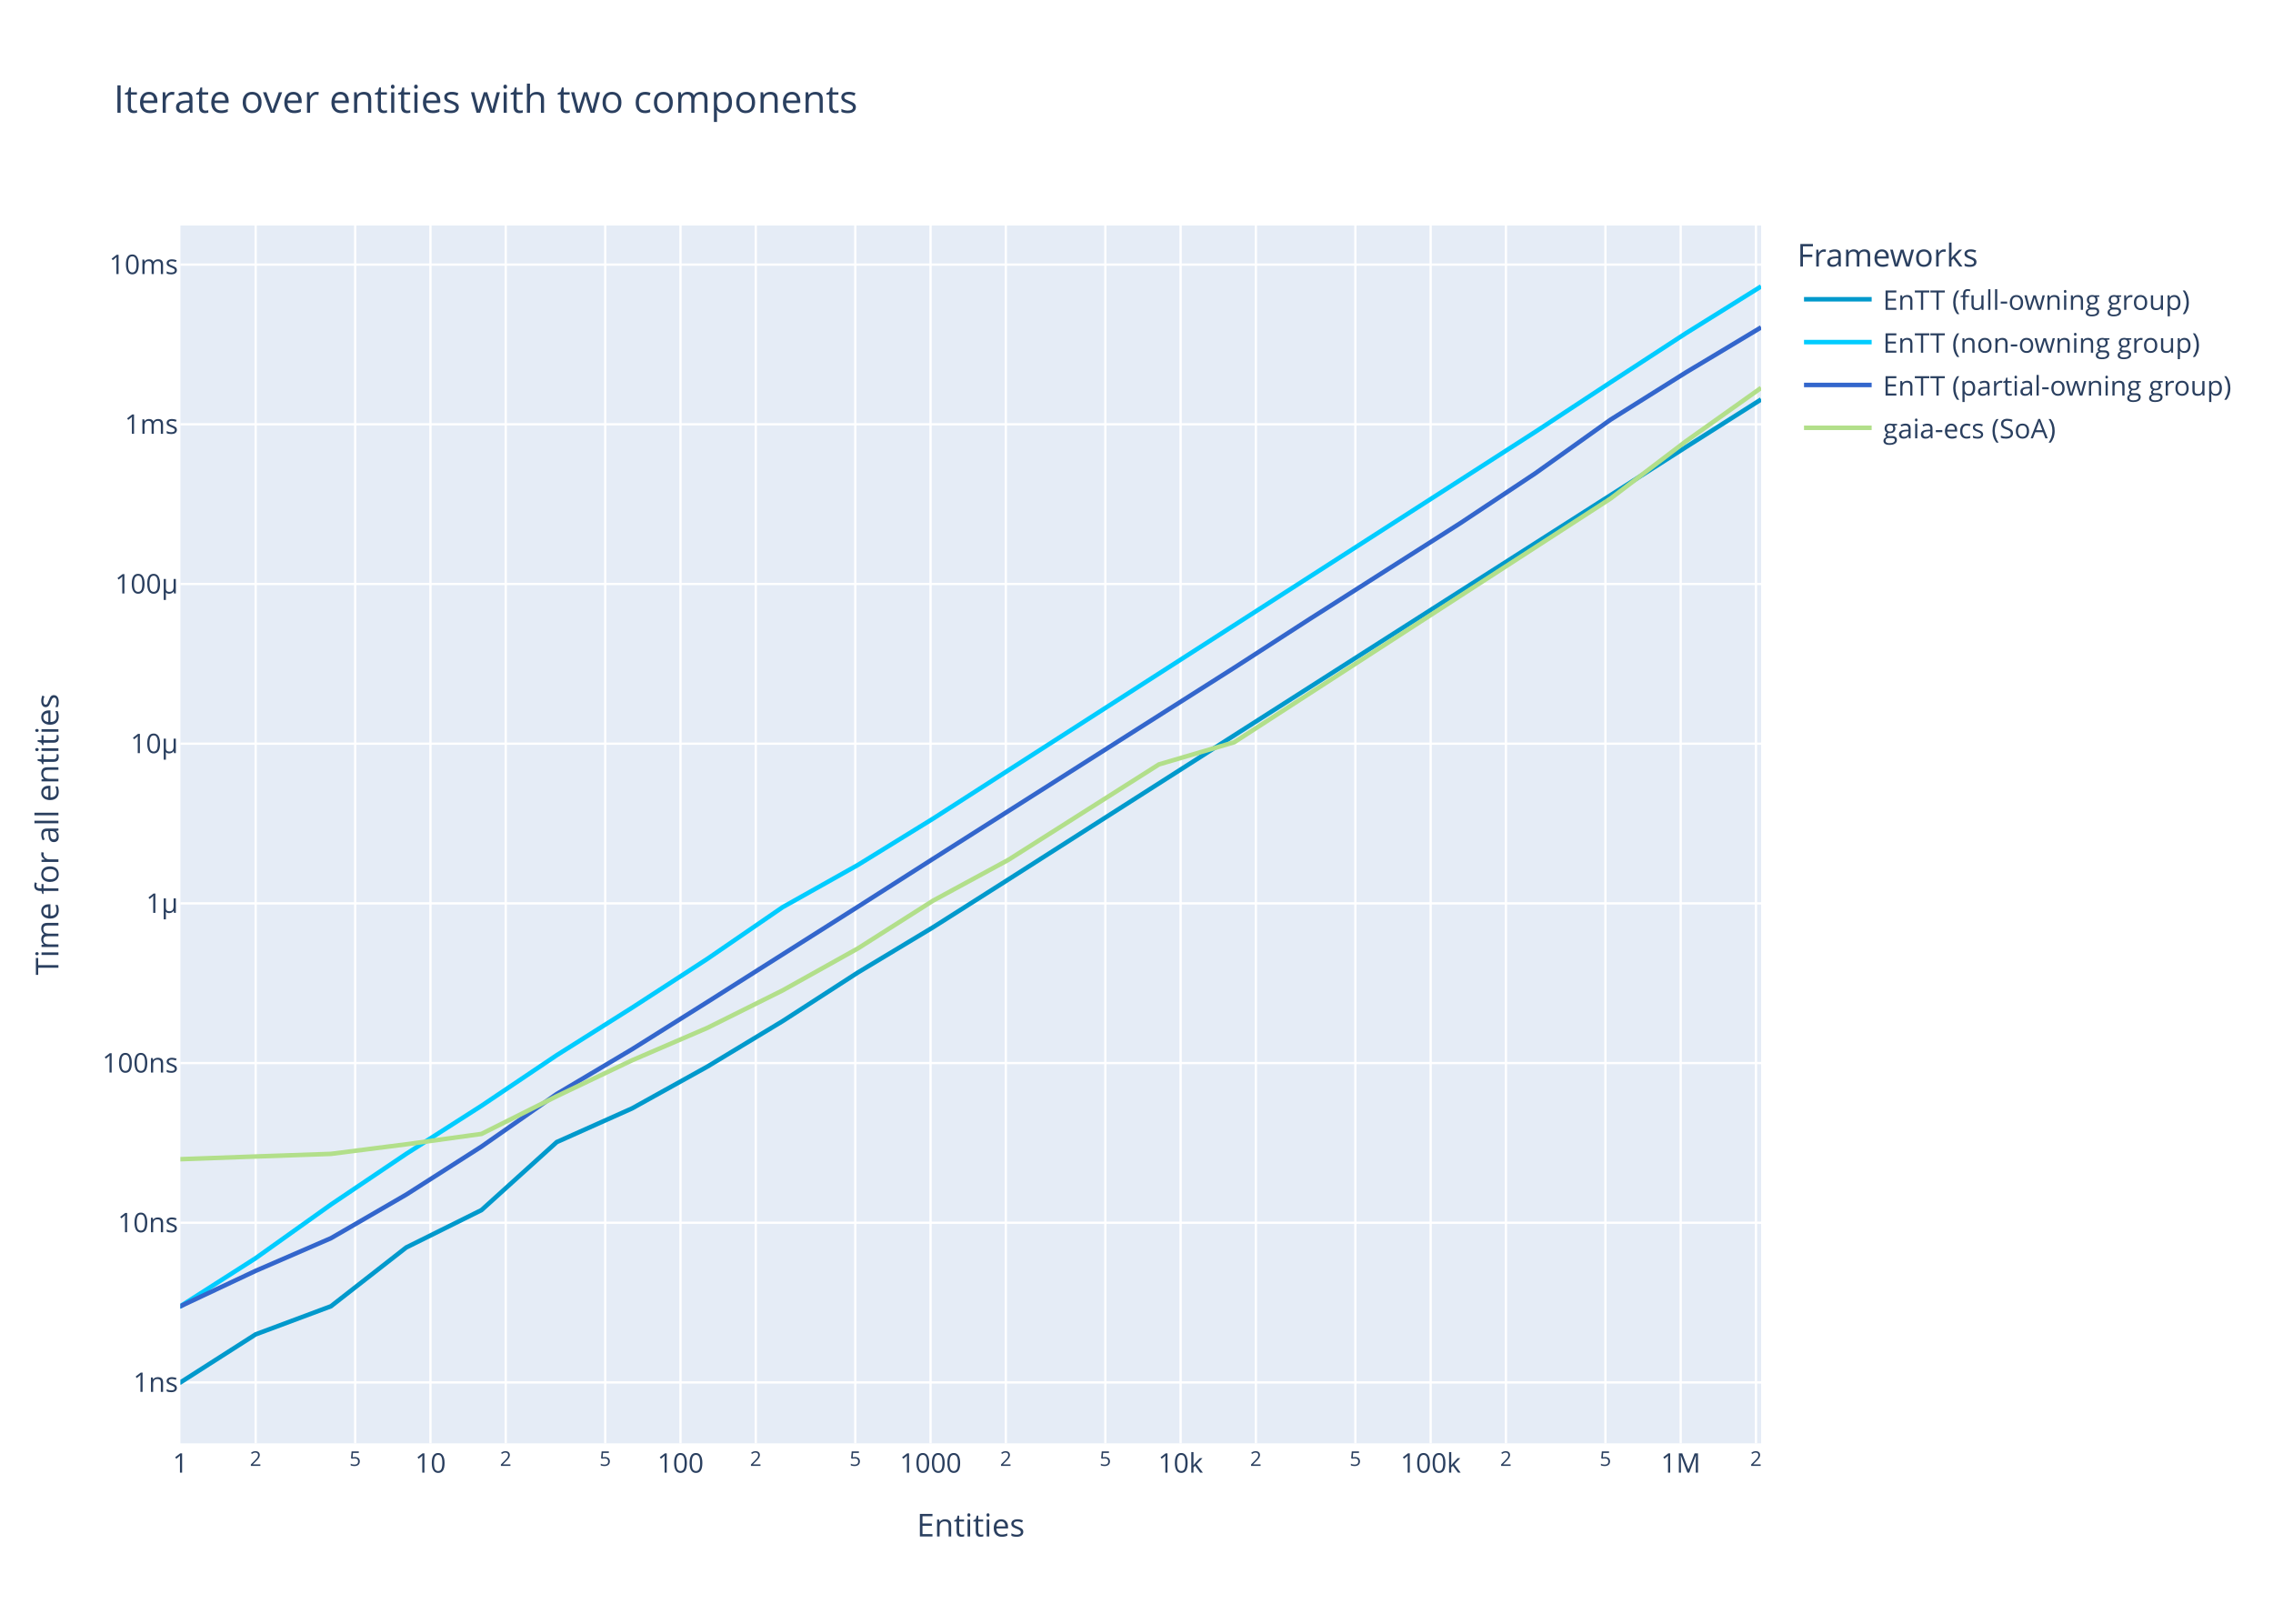
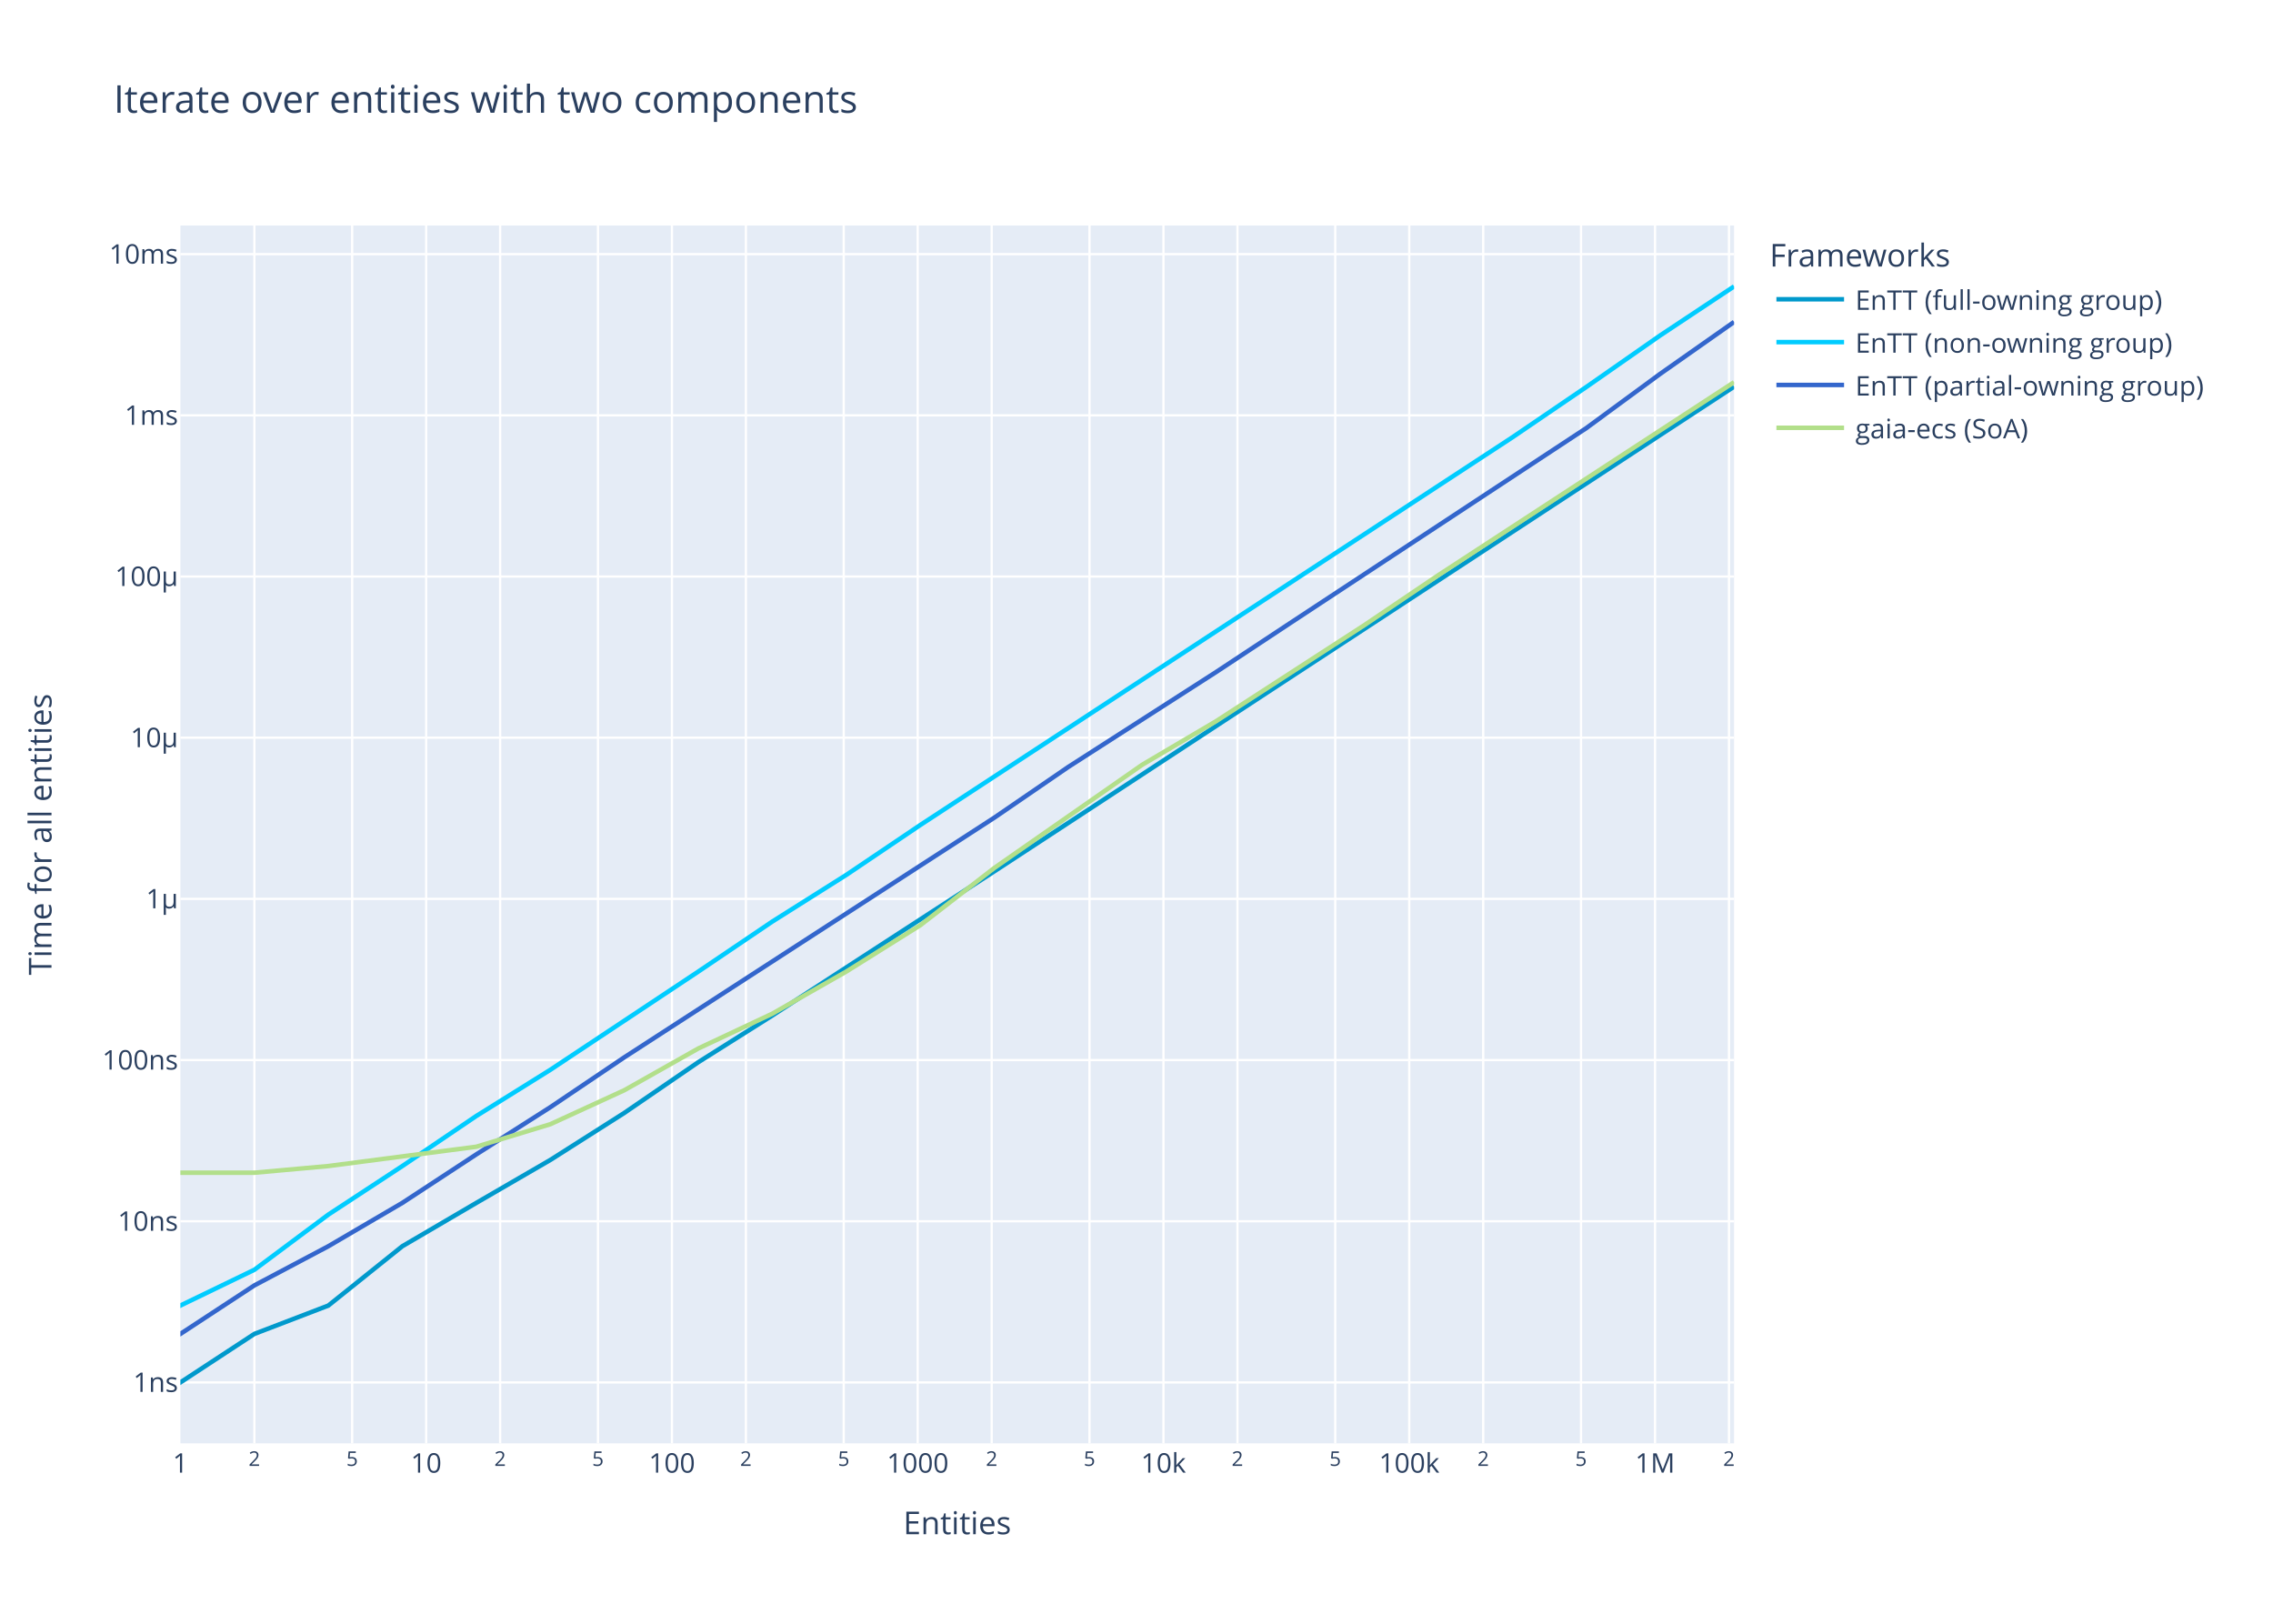
<svg xmlns="http://www.w3.org/2000/svg" class="main-svg" width="1008" height="720" style="" viewBox="0 0 1008 720">
  <rect x="0" y="0" width="1008" height="720" style="fill: rgb(255, 255, 255); fill-opacity: 1;" />
-   <defs id="defs-a7e7a2">
+   <defs id="defs-b5f371">
    <g class="clips">
-       <clipPath id="clipa7e7a2xyplot" class="plotclip">
-         <rect width="701" height="540" />
+       <clipPath id="clipb5f371xyplot" class="plotclip">
+         <rect width="689" height="540" />
      </clipPath>
-       <clipPath class="axesclip" id="clipa7e7a2x">
-         <rect x="80" y="0" width="701" height="720" />
+       <clipPath class="axesclip" id="clipb5f371x">
+         <rect x="80" y="0" width="689" height="720" />
      </clipPath>
-       <clipPath class="axesclip" id="clipa7e7a2y">
+       <clipPath class="axesclip" id="clipb5f371y">
        <rect x="0" y="100" width="1008" height="540" />
      </clipPath>
-       <clipPath class="axesclip" id="clipa7e7a2xy">
-         <rect x="80" y="100" width="701" height="540" />
+       <clipPath class="axesclip" id="clipb5f371xy">
+         <rect x="80" y="100" width="689" height="540" />
      </clipPath>
    </g>
    <g class="gradients" />
    <g class="patterns" />
  </defs>
  <g class="bglayer">
-     <rect class="bg" x="80" y="100" width="701" height="540" style="fill: rgb(229, 236, 246); fill-opacity: 1; stroke-width: 0;" />
+     <rect class="bg" x="80" y="100" width="689" height="540" style="fill: rgb(229, 236, 246); fill-opacity: 1; stroke-width: 0;" />
  </g>
  <g class="layer-below">
    <g class="imagelayer" />
    <g class="shapelayer" />
  </g>
  <g class="cartesianlayer">
    <g class="subplot xy">
      <g class="layer-subplot">
        <g class="shapelayer" />
        <g class="imagelayer" />
      </g>
      <g class="minor-gridlayer">
        <g class="x" />
        <g class="y" />
      </g>
      <g class="gridlayer">
        <g class="x">
-           <path class="xgrid crisp" transform="translate(113.38,0)" d="M0,100v540" style="stroke: rgb(255, 255, 255); stroke-opacity: 1; stroke-width: 1px;" />
-           <path class="xgrid crisp" transform="translate(157.51,0)" d="M0,100v540" style="stroke: rgb(255, 255, 255); stroke-opacity: 1; stroke-width: 1px;" />
-           <path class="xgrid crisp" transform="translate(190.89,0)" d="M0,100v540" style="stroke: rgb(255, 255, 255); stroke-opacity: 1; stroke-width: 1px;" />
-           <path class="xgrid crisp" transform="translate(224.27,0)" d="M0,100v540" style="stroke: rgb(255, 255, 255); stroke-opacity: 1; stroke-width: 1px;" />
-           <path class="xgrid crisp" transform="translate(268.4,0)" d="M0,100v540" style="stroke: rgb(255, 255, 255); stroke-opacity: 1; stroke-width: 1px;" />
-           <path class="xgrid crisp" transform="translate(301.78,0)" d="M0,100v540" style="stroke: rgb(255, 255, 255); stroke-opacity: 1; stroke-width: 1px;" />
-           <path class="xgrid crisp" transform="translate(335.16,0)" d="M0,100v540" style="stroke: rgb(255, 255, 255); stroke-opacity: 1; stroke-width: 1px;" />
-           <path class="xgrid crisp" transform="translate(379.29,0)" d="M0,100v540" style="stroke: rgb(255, 255, 255); stroke-opacity: 1; stroke-width: 1px;" />
-           <path class="xgrid crisp" transform="translate(412.67,0)" d="M0,100v540" style="stroke: rgb(255, 255, 255); stroke-opacity: 1; stroke-width: 1px;" />
-           <path class="xgrid crisp" transform="translate(446.05,0)" d="M0,100v540" style="stroke: rgb(255, 255, 255); stroke-opacity: 1; stroke-width: 1px;" />
-           <path class="xgrid crisp" transform="translate(490.18,0)" d="M0,100v540" style="stroke: rgb(255, 255, 255); stroke-opacity: 1; stroke-width: 1px;" />
-           <path class="xgrid crisp" transform="translate(523.56,0)" d="M0,100v540" style="stroke: rgb(255, 255, 255); stroke-opacity: 1; stroke-width: 1px;" />
-           <path class="xgrid crisp" transform="translate(556.94,0)" d="M0,100v540" style="stroke: rgb(255, 255, 255); stroke-opacity: 1; stroke-width: 1px;" />
-           <path class="xgrid crisp" transform="translate(601.06,0)" d="M0,100v540" style="stroke: rgb(255, 255, 255); stroke-opacity: 1; stroke-width: 1px;" />
-           <path class="xgrid crisp" transform="translate(634.45,0)" d="M0,100v540" style="stroke: rgb(255, 255, 255); stroke-opacity: 1; stroke-width: 1px;" />
-           <path class="xgrid crisp" transform="translate(667.83,0)" d="M0,100v540" style="stroke: rgb(255, 255, 255); stroke-opacity: 1; stroke-width: 1px;" />
-           <path class="xgrid crisp" transform="translate(711.95,0)" d="M0,100v540" style="stroke: rgb(255, 255, 255); stroke-opacity: 1; stroke-width: 1px;" />
-           <path class="xgrid crisp" transform="translate(745.33,0)" d="M0,100v540" style="stroke: rgb(255, 255, 255); stroke-opacity: 1; stroke-width: 1px;" />
-           <path class="xgrid crisp" transform="translate(778.72,0)" d="M0,100v540" style="stroke: rgb(255, 255, 255); stroke-opacity: 1; stroke-width: 1px;" />
+           <path class="xgrid crisp" transform="translate(112.81,0)" d="M0,100v540" style="stroke: rgb(255, 255, 255); stroke-opacity: 1; stroke-width: 1px;" />
+           <path class="xgrid crisp" transform="translate(156.18,0)" d="M0,100v540" style="stroke: rgb(255, 255, 255); stroke-opacity: 1; stroke-width: 1px;" />
+           <path class="xgrid crisp" transform="translate(188.99,0)" d="M0,100v540" style="stroke: rgb(255, 255, 255); stroke-opacity: 1; stroke-width: 1px;" />
+           <path class="xgrid crisp" transform="translate(221.8,0)" d="M0,100v540" style="stroke: rgb(255, 255, 255); stroke-opacity: 1; stroke-width: 1px;" />
+           <path class="xgrid crisp" transform="translate(265.17,0)" d="M0,100v540" style="stroke: rgb(255, 255, 255); stroke-opacity: 1; stroke-width: 1px;" />
+           <path class="xgrid crisp" transform="translate(297.98,0)" d="M0,100v540" style="stroke: rgb(255, 255, 255); stroke-opacity: 1; stroke-width: 1px;" />
+           <path class="xgrid crisp" transform="translate(330.79,0)" d="M0,100v540" style="stroke: rgb(255, 255, 255); stroke-opacity: 1; stroke-width: 1px;" />
+           <path class="xgrid crisp" transform="translate(374.16,0)" d="M0,100v540" style="stroke: rgb(255, 255, 255); stroke-opacity: 1; stroke-width: 1px;" />
+           <path class="xgrid crisp" transform="translate(406.97,0)" d="M0,100v540" style="stroke: rgb(255, 255, 255); stroke-opacity: 1; stroke-width: 1px;" />
+           <path class="xgrid crisp" transform="translate(439.78,0)" d="M0,100v540" style="stroke: rgb(255, 255, 255); stroke-opacity: 1; stroke-width: 1px;" />
+           <path class="xgrid crisp" transform="translate(483.15,0)" d="M0,100v540" style="stroke: rgb(255, 255, 255); stroke-opacity: 1; stroke-width: 1px;" />
+           <path class="xgrid crisp" transform="translate(515.96,0)" d="M0,100v540" style="stroke: rgb(255, 255, 255); stroke-opacity: 1; stroke-width: 1px;" />
+           <path class="xgrid crisp" transform="translate(548.77,0)" d="M0,100v540" style="stroke: rgb(255, 255, 255); stroke-opacity: 1; stroke-width: 1px;" />
+           <path class="xgrid crisp" transform="translate(592.14,0)" d="M0,100v540" style="stroke: rgb(255, 255, 255); stroke-opacity: 1; stroke-width: 1px;" />
+           <path class="xgrid crisp" transform="translate(624.95,0)" d="M0,100v540" style="stroke: rgb(255, 255, 255); stroke-opacity: 1; stroke-width: 1px;" />
+           <path class="xgrid crisp" transform="translate(657.76,0)" d="M0,100v540" style="stroke: rgb(255, 255, 255); stroke-opacity: 1; stroke-width: 1px;" />
+           <path class="xgrid crisp" transform="translate(701.14,0)" d="M0,100v540" style="stroke: rgb(255, 255, 255); stroke-opacity: 1; stroke-width: 1px;" />
+           <path class="xgrid crisp" transform="translate(733.95,0)" d="M0,100v540" style="stroke: rgb(255, 255, 255); stroke-opacity: 1; stroke-width: 1px;" />
+           <path class="xgrid crisp" transform="translate(766.75,0)" d="M0,100v540" style="stroke: rgb(255, 255, 255); stroke-opacity: 1; stroke-width: 1px;" />
        </g>
        <g class="y">
-           <path class="ygrid crisp" transform="translate(0,613)" d="M80,0h701" style="stroke: rgb(255, 255, 255); stroke-opacity: 1; stroke-width: 1px;" />
-           <path class="ygrid crisp" transform="translate(0,542.19)" d="M80,0h701" style="stroke: rgb(255, 255, 255); stroke-opacity: 1; stroke-width: 1px;" />
-           <path class="ygrid crisp" transform="translate(0,471.38)" d="M80,0h701" style="stroke: rgb(255, 255, 255); stroke-opacity: 1; stroke-width: 1px;" />
-           <path class="ygrid crisp" transform="translate(0,400.57)" d="M80,0h701" style="stroke: rgb(255, 255, 255); stroke-opacity: 1; stroke-width: 1px;" />
-           <path class="ygrid crisp" transform="translate(0,329.76)" d="M80,0h701" style="stroke: rgb(255, 255, 255); stroke-opacity: 1; stroke-width: 1px;" />
-           <path class="ygrid crisp" transform="translate(0,258.95)" d="M80,0h701" style="stroke: rgb(255, 255, 255); stroke-opacity: 1; stroke-width: 1px;" />
-           <path class="ygrid crisp" transform="translate(0,188.14)" d="M80,0h701" style="stroke: rgb(255, 255, 255); stroke-opacity: 1; stroke-width: 1px;" />
-           <path class="ygrid crisp" transform="translate(0,117.33)" d="M80,0h701" style="stroke: rgb(255, 255, 255); stroke-opacity: 1; stroke-width: 1px;" />
+           <path class="ygrid crisp" transform="translate(0,613)" d="M80,0h689" style="stroke: rgb(255, 255, 255); stroke-opacity: 1; stroke-width: 1px;" />
+           <path class="ygrid crisp" transform="translate(0,541.53)" d="M80,0h689" style="stroke: rgb(255, 255, 255); stroke-opacity: 1; stroke-width: 1px;" />
+           <path class="ygrid crisp" transform="translate(0,470.06)" d="M80,0h689" style="stroke: rgb(255, 255, 255); stroke-opacity: 1; stroke-width: 1px;" />
+           <path class="ygrid crisp" transform="translate(0,398.58)" d="M80,0h689" style="stroke: rgb(255, 255, 255); stroke-opacity: 1; stroke-width: 1px;" />
+           <path class="ygrid crisp" transform="translate(0,327.11)" d="M80,0h689" style="stroke: rgb(255, 255, 255); stroke-opacity: 1; stroke-width: 1px;" />
+           <path class="ygrid crisp" transform="translate(0,255.64)" d="M80,0h689" style="stroke: rgb(255, 255, 255); stroke-opacity: 1; stroke-width: 1px;" />
+           <path class="ygrid crisp" transform="translate(0,184.17)" d="M80,0h689" style="stroke: rgb(255, 255, 255); stroke-opacity: 1; stroke-width: 1px;" />
+           <path class="ygrid crisp" transform="translate(0,112.7)" d="M80,0h689" style="stroke: rgb(255, 255, 255); stroke-opacity: 1; stroke-width: 1px;" />
        </g>
      </g>
      <g class="zerolinelayer" />
      <g class="layer-between">
        <g class="shapelayer" />
        <g class="imagelayer" />
      </g>
      <path class="xlines-below" />
      <path class="ylines-below" />
      <g class="overlines-below" />
      <g class="xaxislayer-below" />
      <g class="yaxislayer-below" />
      <g class="overaxes-below" />
      <g class="overplot">
-         <g class="xy" transform="translate(80,100)" clip-path="url(#clipa7e7a2xyplot)">
+         <g class="xy" transform="translate(80,100)" clip-path="url(#clipb5f371xyplot)">
          <g class="scatterlayer mlayer">
-             <g class="trace scatter trace1ccefc" style="stroke-miterlimit: 2; opacity: 1;">
+             <g class="trace scatter trace233900" style="stroke-miterlimit: 2; opacity: 1;">
              <g class="fills" />
              <g class="errorbars" />
              <g class="lines">
-                 <path class="js-line" d="M-14020,513L0,513L33.38,491.68L66.76,479.22L100.14,453.16L133.52,436.58L166.9,406.42L200.29,391.49L233.67,372.96L267.05,352.8L300.43,331.23L333.81,311.15L367.19,289.96L667.62,98.27L701,77.12" style="vector-effect: none; fill: none; stroke: rgb(0, 153, 204); stroke-opacity: 1; stroke-width: 2px; opacity: 1;" />
+                 <path class="js-line" d="M-13780,11340L-13780,9548.545L32.81,491.48L65.62,478.9L98.43,452.6L131.24,433.38L164.05,414.35L196.86,393.49L229.67,371L262.48,350.3L360.9,286.39L393.71,264.92L492.14,200.39L524.95,178.92L656.19,92.93L689,71.45" style="vector-effect: none; fill: none; stroke: rgb(0, 153, 204); stroke-opacity: 1; stroke-width: 2px; opacity: 1;" />
              </g>
              <g class="points" />
              <g class="text" />
            </g>
-             <g class="trace scatter trace5bc327" style="stroke-miterlimit: 2; opacity: 1;">
+             <g class="trace scatter trace708aa8" style="stroke-miterlimit: 2; opacity: 1;">
              <g class="fills" />
              <g class="errorbars" />
              <g class="lines">
-                 <path class="js-line" d="M-14020,11340L-14020,9431.146L33.38,457.9L66.76,434.12L100.14,411.65L133.52,390.33L166.9,367.89L200.29,346.85L233.67,325.19L267.05,302.28L300.43,283.55L333.81,262.98L600.86,91.48L634.24,69.53L667.62,47.78L701,27" style="vector-effect: none; fill: none; stroke: rgb(0, 204, 255); stroke-opacity: 1; stroke-width: 2px; opacity: 1;" />
+                 <path class="js-line" d="M-13780,11340L-13780,9514.506L0,478.9L32.81,463.04L65.62,438.57L98.43,417.05L131.24,394.84L164.05,374.38L229.67,330.82L262.48,308.65L295.29,287.96L328.1,265.84L590.57,94L623.38,71.67L656.19,48.77L689,27" style="vector-effect: none; fill: none; stroke: rgb(0, 204, 255); stroke-opacity: 1; stroke-width: 2px; opacity: 1;" />
              </g>
              <g class="points" />
              <g class="text" />
            </g>
-             <g class="trace scatter trace7e52b7" style="stroke-miterlimit: 2; opacity: 1;">
+             <g class="trace scatter traceceb665" style="stroke-miterlimit: 2; opacity: 1;">
              <g class="fills" />
              <g class="errorbars" />
              <g class="lines">
-                 <path class="js-line" d="M-14020,513L-14020,479.291L0,479.22L33.38,463.51L66.76,449.05L100.14,429.72L133.52,408.41L166.9,385.1L200.29,365.26L233.67,344.33L300.43,302.08L333.81,280.8L467.33,196.09L500.71,174.55L567.48,132.06L600.86,109.88L634.24,86.08L667.62,65.16L701,45.16" style="vector-effect: none; fill: none; stroke: rgb(51, 102, 204); stroke-opacity: 1; stroke-width: 2px; opacity: 1;" />
+                 <path class="js-line" d="M-13780,11340L-13780,9527.069L32.81,469.97L65.62,452.6L98.43,433.38L131.24,411.87L164.05,390.96L196.86,368.84L360.9,262.6L393.71,240.11L459.33,197.98L492.14,176.3L623.38,89.9L656.19,65.81L689,42.76" style="vector-effect: none; fill: none; stroke: rgb(51, 102, 204); stroke-opacity: 1; stroke-width: 2px; opacity: 1;" />
              </g>
              <g class="points" />
              <g class="text" />
            </g>
-             <g class="trace scatter trace9a7e05" style="stroke-miterlimit: 2; opacity: 1;">
+             <g class="trace scatter trace8d1e1a" style="stroke-miterlimit: 2; opacity: 1;">
              <g class="fills" />
              <g class="errorbars" />
              <g class="lines">
-                 <path class="js-line" d="M-14020,449.05L-14020,414.084L0,414.01L33.38,412.81L66.76,411.65L100.14,407.4L133.52,402.8L166.9,386.08L200.29,370.17L233.67,355.79L267.05,339.17L300.43,320.56L333.81,299.36L367.19,281.27L433.95,238.95L467.33,229.13L634.24,121.06L667.62,95.69L701,71.99" style="vector-effect: none; fill: none; stroke: rgb(178, 223, 138); stroke-opacity: 1; stroke-width: 2px; opacity: 1;" />
+                 <path class="js-line" d="M-13780,457.38L-13780,420.089L32.81,420.01L65.62,417.05L131.24,408.48L164.05,398.5L196.86,383.43L229.67,364.92L262.48,349.49L295.29,330.82L328.1,310.28L360.9,284.9L426.52,239.12L459.33,219.77L524.95,177.27L557.76,155.11L689,69.47" style="vector-effect: none; fill: none; stroke: rgb(178, 223, 138); stroke-opacity: 1; stroke-width: 2px; opacity: 1;" />
              </g>
              <g class="points" />
              <g class="text" />
            </g>
          </g>
        </g>
      </g>
      <path class="xlines-above crisp" d="M0,0" style="fill: none;" />
      <path class="ylines-above crisp" d="M0,0" style="fill: none;" />
      <g class="overlines-above" />
      <g class="xaxislayer-above">
        <g class="xtick">
          <text text-anchor="middle" x="0" y="653" transform="translate(80,0)" style="font-family: 'Open Sans', verdana, arial, sans-serif; font-size: 12px; fill: rgb(42, 63, 95); fill-opacity: 1; white-space: pre; opacity: 1;">1</text>
        </g>
        <g class="xtick">
-           <text text-anchor="middle" x="0" y="650" style="font-family: 'Open Sans', verdana, arial, sans-serif; font-size: 9px; fill: rgb(42, 63, 95); fill-opacity: 1; white-space: pre; opacity: 1;" transform="translate(113.38,0)">2</text>
-         </g>
-         <g class="xtick">
-           <text text-anchor="middle" x="0" y="650" style="font-family: 'Open Sans', verdana, arial, sans-serif; font-size: 9px; fill: rgb(42, 63, 95); fill-opacity: 1; white-space: pre; opacity: 1;" transform="translate(157.51,0)">5</text>
-         </g>
-         <g class="xtick">
-           <text text-anchor="middle" x="0" y="653" style="font-family: 'Open Sans', verdana, arial, sans-serif; font-size: 12px; fill: rgb(42, 63, 95); fill-opacity: 1; white-space: pre; opacity: 1;" transform="translate(190.89,0)">10</text>
-         </g>
-         <g class="xtick">
-           <text text-anchor="middle" x="0" y="650" style="font-family: 'Open Sans', verdana, arial, sans-serif; font-size: 9px; fill: rgb(42, 63, 95); fill-opacity: 1; white-space: pre; opacity: 1;" transform="translate(224.27,0)">2</text>
-         </g>
-         <g class="xtick">
-           <text text-anchor="middle" x="0" y="650" style="font-family: 'Open Sans', verdana, arial, sans-serif; font-size: 9px; fill: rgb(42, 63, 95); fill-opacity: 1; white-space: pre; opacity: 1;" transform="translate(268.4,0)">5</text>
-         </g>
-         <g class="xtick">
-           <text text-anchor="middle" x="0" y="653" style="font-family: 'Open Sans', verdana, arial, sans-serif; font-size: 12px; fill: rgb(42, 63, 95); fill-opacity: 1; white-space: pre; opacity: 1;" transform="translate(301.78,0)">100</text>
-         </g>
-         <g class="xtick">
-           <text text-anchor="middle" x="0" y="650" style="font-family: 'Open Sans', verdana, arial, sans-serif; font-size: 9px; fill: rgb(42, 63, 95); fill-opacity: 1; white-space: pre; opacity: 1;" transform="translate(335.16,0)">2</text>
-         </g>
-         <g class="xtick">
-           <text text-anchor="middle" x="0" y="650" style="font-family: 'Open Sans', verdana, arial, sans-serif; font-size: 9px; fill: rgb(42, 63, 95); fill-opacity: 1; white-space: pre; opacity: 1;" transform="translate(379.29,0)">5</text>
-         </g>
-         <g class="xtick">
-           <text text-anchor="middle" x="0" y="653" style="font-family: 'Open Sans', verdana, arial, sans-serif; font-size: 12px; fill: rgb(42, 63, 95); fill-opacity: 1; white-space: pre; opacity: 1;" transform="translate(412.67,0)">1000</text>
-         </g>
-         <g class="xtick">
-           <text text-anchor="middle" x="0" y="650" style="font-family: 'Open Sans', verdana, arial, sans-serif; font-size: 9px; fill: rgb(42, 63, 95); fill-opacity: 1; white-space: pre; opacity: 1;" transform="translate(446.05,0)">2</text>
-         </g>
-         <g class="xtick">
-           <text text-anchor="middle" x="0" y="650" style="font-family: 'Open Sans', verdana, arial, sans-serif; font-size: 9px; fill: rgb(42, 63, 95); fill-opacity: 1; white-space: pre; opacity: 1;" transform="translate(490.18,0)">5</text>
-         </g>
-         <g class="xtick">
-           <text text-anchor="middle" x="0" y="653" style="font-family: 'Open Sans', verdana, arial, sans-serif; font-size: 12px; fill: rgb(42, 63, 95); fill-opacity: 1; white-space: pre; opacity: 1;" transform="translate(523.56,0)">10k</text>
-         </g>
-         <g class="xtick">
-           <text text-anchor="middle" x="0" y="650" style="font-family: 'Open Sans', verdana, arial, sans-serif; font-size: 9px; fill: rgb(42, 63, 95); fill-opacity: 1; white-space: pre; opacity: 1;" transform="translate(556.94,0)">2</text>
-         </g>
-         <g class="xtick">
-           <text text-anchor="middle" x="0" y="650" style="font-family: 'Open Sans', verdana, arial, sans-serif; font-size: 9px; fill: rgb(42, 63, 95); fill-opacity: 1; white-space: pre; opacity: 1;" transform="translate(601.06,0)">5</text>
-         </g>
-         <g class="xtick">
-           <text text-anchor="middle" x="0" y="653" style="font-family: 'Open Sans', verdana, arial, sans-serif; font-size: 12px; fill: rgb(42, 63, 95); fill-opacity: 1; white-space: pre; opacity: 1;" transform="translate(634.45,0)">100k</text>
-         </g>
-         <g class="xtick">
-           <text text-anchor="middle" x="0" y="650" style="font-family: 'Open Sans', verdana, arial, sans-serif; font-size: 9px; fill: rgb(42, 63, 95); fill-opacity: 1; white-space: pre; opacity: 1;" transform="translate(667.83,0)">2</text>
-         </g>
-         <g class="xtick">
-           <text text-anchor="middle" x="0" y="650" style="font-family: 'Open Sans', verdana, arial, sans-serif; font-size: 9px; fill: rgb(42, 63, 95); fill-opacity: 1; white-space: pre; opacity: 1;" transform="translate(711.95,0)">5</text>
-         </g>
-         <g class="xtick">
-           <text text-anchor="middle" x="0" y="653" style="font-family: 'Open Sans', verdana, arial, sans-serif; font-size: 12px; fill: rgb(42, 63, 95); fill-opacity: 1; white-space: pre; opacity: 1;" transform="translate(745.33,0)">1M</text>
-         </g>
-         <g class="xtick">
-           <text text-anchor="middle" x="0" y="650" style="font-family: 'Open Sans', verdana, arial, sans-serif; font-size: 9px; fill: rgb(42, 63, 95); fill-opacity: 1; white-space: pre; opacity: 1;" transform="translate(778.72,0)">2</text>
+           <text text-anchor="middle" x="0" y="650" style="font-family: 'Open Sans', verdana, arial, sans-serif; font-size: 9px; fill: rgb(42, 63, 95); fill-opacity: 1; white-space: pre; opacity: 1;" transform="translate(112.81,0)">2</text>
+         </g>
+         <g class="xtick">
+           <text text-anchor="middle" x="0" y="650" style="font-family: 'Open Sans', verdana, arial, sans-serif; font-size: 9px; fill: rgb(42, 63, 95); fill-opacity: 1; white-space: pre; opacity: 1;" transform="translate(156.18,0)">5</text>
+         </g>
+         <g class="xtick">
+           <text text-anchor="middle" x="0" y="653" style="font-family: 'Open Sans', verdana, arial, sans-serif; font-size: 12px; fill: rgb(42, 63, 95); fill-opacity: 1; white-space: pre; opacity: 1;" transform="translate(188.99,0)">10</text>
+         </g>
+         <g class="xtick">
+           <text text-anchor="middle" x="0" y="650" style="font-family: 'Open Sans', verdana, arial, sans-serif; font-size: 9px; fill: rgb(42, 63, 95); fill-opacity: 1; white-space: pre; opacity: 1;" transform="translate(221.8,0)">2</text>
+         </g>
+         <g class="xtick">
+           <text text-anchor="middle" x="0" y="650" style="font-family: 'Open Sans', verdana, arial, sans-serif; font-size: 9px; fill: rgb(42, 63, 95); fill-opacity: 1; white-space: pre; opacity: 1;" transform="translate(265.17,0)">5</text>
+         </g>
+         <g class="xtick">
+           <text text-anchor="middle" x="0" y="653" style="font-family: 'Open Sans', verdana, arial, sans-serif; font-size: 12px; fill: rgb(42, 63, 95); fill-opacity: 1; white-space: pre; opacity: 1;" transform="translate(297.98,0)">100</text>
+         </g>
+         <g class="xtick">
+           <text text-anchor="middle" x="0" y="650" style="font-family: 'Open Sans', verdana, arial, sans-serif; font-size: 9px; fill: rgb(42, 63, 95); fill-opacity: 1; white-space: pre; opacity: 1;" transform="translate(330.79,0)">2</text>
+         </g>
+         <g class="xtick">
+           <text text-anchor="middle" x="0" y="650" style="font-family: 'Open Sans', verdana, arial, sans-serif; font-size: 9px; fill: rgb(42, 63, 95); fill-opacity: 1; white-space: pre; opacity: 1;" transform="translate(374.16,0)">5</text>
+         </g>
+         <g class="xtick">
+           <text text-anchor="middle" x="0" y="653" style="font-family: 'Open Sans', verdana, arial, sans-serif; font-size: 12px; fill: rgb(42, 63, 95); fill-opacity: 1; white-space: pre; opacity: 1;" transform="translate(406.97,0)">1000</text>
+         </g>
+         <g class="xtick">
+           <text text-anchor="middle" x="0" y="650" style="font-family: 'Open Sans', verdana, arial, sans-serif; font-size: 9px; fill: rgb(42, 63, 95); fill-opacity: 1; white-space: pre; opacity: 1;" transform="translate(439.78,0)">2</text>
+         </g>
+         <g class="xtick">
+           <text text-anchor="middle" x="0" y="650" style="font-family: 'Open Sans', verdana, arial, sans-serif; font-size: 9px; fill: rgb(42, 63, 95); fill-opacity: 1; white-space: pre; opacity: 1;" transform="translate(483.15,0)">5</text>
+         </g>
+         <g class="xtick">
+           <text text-anchor="middle" x="0" y="653" style="font-family: 'Open Sans', verdana, arial, sans-serif; font-size: 12px; fill: rgb(42, 63, 95); fill-opacity: 1; white-space: pre; opacity: 1;" transform="translate(515.96,0)">10k</text>
+         </g>
+         <g class="xtick">
+           <text text-anchor="middle" x="0" y="650" style="font-family: 'Open Sans', verdana, arial, sans-serif; font-size: 9px; fill: rgb(42, 63, 95); fill-opacity: 1; white-space: pre; opacity: 1;" transform="translate(548.77,0)">2</text>
+         </g>
+         <g class="xtick">
+           <text text-anchor="middle" x="0" y="650" style="font-family: 'Open Sans', verdana, arial, sans-serif; font-size: 9px; fill: rgb(42, 63, 95); fill-opacity: 1; white-space: pre; opacity: 1;" transform="translate(592.14,0)">5</text>
+         </g>
+         <g class="xtick">
+           <text text-anchor="middle" x="0" y="653" style="font-family: 'Open Sans', verdana, arial, sans-serif; font-size: 12px; fill: rgb(42, 63, 95); fill-opacity: 1; white-space: pre; opacity: 1;" transform="translate(624.95,0)">100k</text>
+         </g>
+         <g class="xtick">
+           <text text-anchor="middle" x="0" y="650" style="font-family: 'Open Sans', verdana, arial, sans-serif; font-size: 9px; fill: rgb(42, 63, 95); fill-opacity: 1; white-space: pre; opacity: 1;" transform="translate(657.76,0)">2</text>
+         </g>
+         <g class="xtick">
+           <text text-anchor="middle" x="0" y="650" style="font-family: 'Open Sans', verdana, arial, sans-serif; font-size: 9px; fill: rgb(42, 63, 95); fill-opacity: 1; white-space: pre; opacity: 1;" transform="translate(701.14,0)">5</text>
+         </g>
+         <g class="xtick">
+           <text text-anchor="middle" x="0" y="653" style="font-family: 'Open Sans', verdana, arial, sans-serif; font-size: 12px; fill: rgb(42, 63, 95); fill-opacity: 1; white-space: pre; opacity: 1;" transform="translate(733.95,0)">1M</text>
+         </g>
+         <g class="xtick">
+           <text text-anchor="middle" x="0" y="650" style="font-family: 'Open Sans', verdana, arial, sans-serif; font-size: 9px; fill: rgb(42, 63, 95); fill-opacity: 1; white-space: pre; opacity: 1;" transform="translate(766.75,0)">2</text>
        </g>
      </g>
      <g class="yaxislayer-above">
        <g class="ytick">
          <text text-anchor="end" x="79" y="4.2" transform="translate(0,613)" style="font-family: 'Open Sans', verdana, arial, sans-serif; font-size: 12px; fill: rgb(42, 63, 95); fill-opacity: 1; white-space: pre; opacity: 1;">1ns</text>
        </g>
        <g class="ytick">
-           <text text-anchor="end" x="79" y="4.2" style="font-family: 'Open Sans', verdana, arial, sans-serif; font-size: 12px; fill: rgb(42, 63, 95); fill-opacity: 1; white-space: pre; opacity: 1;" transform="translate(0,542.19)">10ns</text>
-         </g>
-         <g class="ytick">
-           <text text-anchor="end" x="79" y="4.2" style="font-family: 'Open Sans', verdana, arial, sans-serif; font-size: 12px; fill: rgb(42, 63, 95); fill-opacity: 1; white-space: pre; opacity: 1;" transform="translate(0,471.38)">100ns</text>
-         </g>
-         <g class="ytick">
-           <text text-anchor="end" x="79" y="4.2" style="font-family: 'Open Sans', verdana, arial, sans-serif; font-size: 12px; fill: rgb(42, 63, 95); fill-opacity: 1; white-space: pre; opacity: 1;" transform="translate(0,400.57)">1µ</text>
-         </g>
-         <g class="ytick">
-           <text text-anchor="end" x="79" y="4.2" style="font-family: 'Open Sans', verdana, arial, sans-serif; font-size: 12px; fill: rgb(42, 63, 95); fill-opacity: 1; white-space: pre; opacity: 1;" transform="translate(0,329.76)">10µ</text>
-         </g>
-         <g class="ytick">
-           <text text-anchor="end" x="79" y="4.2" style="font-family: 'Open Sans', verdana, arial, sans-serif; font-size: 12px; fill: rgb(42, 63, 95); fill-opacity: 1; white-space: pre; opacity: 1;" transform="translate(0,258.95)">100µ</text>
-         </g>
-         <g class="ytick">
-           <text text-anchor="end" x="79" y="4.2" style="font-family: 'Open Sans', verdana, arial, sans-serif; font-size: 12px; fill: rgb(42, 63, 95); fill-opacity: 1; white-space: pre; opacity: 1;" transform="translate(0,188.14)">1ms</text>
-         </g>
-         <g class="ytick">
-           <text text-anchor="end" x="79" y="4.2" style="font-family: 'Open Sans', verdana, arial, sans-serif; font-size: 12px; fill: rgb(42, 63, 95); fill-opacity: 1; white-space: pre; opacity: 1;" transform="translate(0,117.33)">10ms</text>
+           <text text-anchor="end" x="79" y="4.2" style="font-family: 'Open Sans', verdana, arial, sans-serif; font-size: 12px; fill: rgb(42, 63, 95); fill-opacity: 1; white-space: pre; opacity: 1;" transform="translate(0,541.53)">10ns</text>
+         </g>
+         <g class="ytick">
+           <text text-anchor="end" x="79" y="4.2" style="font-family: 'Open Sans', verdana, arial, sans-serif; font-size: 12px; fill: rgb(42, 63, 95); fill-opacity: 1; white-space: pre; opacity: 1;" transform="translate(0,470.06)">100ns</text>
+         </g>
+         <g class="ytick">
+           <text text-anchor="end" x="79" y="4.2" style="font-family: 'Open Sans', verdana, arial, sans-serif; font-size: 12px; fill: rgb(42, 63, 95); fill-opacity: 1; white-space: pre; opacity: 1;" transform="translate(0,398.58)">1µ</text>
+         </g>
+         <g class="ytick">
+           <text text-anchor="end" x="79" y="4.2" style="font-family: 'Open Sans', verdana, arial, sans-serif; font-size: 12px; fill: rgb(42, 63, 95); fill-opacity: 1; white-space: pre; opacity: 1;" transform="translate(0,327.11)">10µ</text>
+         </g>
+         <g class="ytick">
+           <text text-anchor="end" x="79" y="4.2" style="font-family: 'Open Sans', verdana, arial, sans-serif; font-size: 12px; fill: rgb(42, 63, 95); fill-opacity: 1; white-space: pre; opacity: 1;" transform="translate(0,255.64)">100µ</text>
+         </g>
+         <g class="ytick">
+           <text text-anchor="end" x="79" y="4.2" style="font-family: 'Open Sans', verdana, arial, sans-serif; font-size: 12px; fill: rgb(42, 63, 95); fill-opacity: 1; white-space: pre; opacity: 1;" transform="translate(0,184.17)">1ms</text>
+         </g>
+         <g class="ytick">
+           <text text-anchor="end" x="79" y="4.2" style="font-family: 'Open Sans', verdana, arial, sans-serif; font-size: 12px; fill: rgb(42, 63, 95); fill-opacity: 1; white-space: pre; opacity: 1;" transform="translate(0,112.7)">10ms</text>
        </g>
      </g>
      <g class="overaxes-above" />
    </g>
  </g>
  <g class="polarlayer" />
  <g class="smithlayer" />
  <g class="ternarylayer" />
  <g class="geolayer" />
  <g class="funnelarealayer" />
  <g class="pielayer" />
  <g class="iciclelayer" />
  <g class="treemaplayer" />
  <g class="sunburstlayer" />
  <g class="glimages" />
-   <defs id="topdefs-a7e7a2">
+   <defs id="topdefs-b5f371">
    <g class="clips" />
-     <clipPath id="legenda7e7a2">
-       <rect width="201" height="105" x="0" y="0" />
+     <clipPath id="legendb5f371">
+       <rect width="213" height="105" x="0" y="0" />
    </clipPath>
  </defs>
  <g class="layer-above">
    <g class="imagelayer" />
    <g class="shapelayer" />
  </g>
  <g class="infolayer">
-     <g class="legend" pointer-events="all" transform="translate(795.02,100)">
-       <rect class="bg" shape-rendering="crispEdges" style="stroke: rgb(68, 68, 68); stroke-opacity: 1; fill: rgb(255, 255, 255); fill-opacity: 1; stroke-width: 0px;" width="201" height="105" x="0" y="0" />
-       <g class="scrollbox" transform="" clip-path="url(#legenda7e7a2)">
+     <g class="legend" pointer-events="all" transform="translate(782.78,100)">
+       <rect class="bg" shape-rendering="crispEdges" style="stroke: rgb(68, 68, 68); stroke-opacity: 1; fill: rgb(255, 255, 255); fill-opacity: 1; stroke-width: 0px;" width="213" height="105" x="0" y="0" />
+       <g class="scrollbox" transform="" clip-path="url(#legendb5f371)">
        <text class="legendtitletext" text-anchor="start" x="2" y="18.2" style="font-family: 'Open Sans', verdana, arial, sans-serif; font-size: 14px; fill: rgb(42, 63, 95); fill-opacity: 1; white-space: pre;">Frameworks</text>
        <g class="groups" transform="">
          <g class="traces" transform="translate(0,32.7)" style="opacity: 1;">
            <text class="legendtext" text-anchor="start" x="40" y="4.68" style="font-family: 'Open Sans', verdana, arial, sans-serif; font-size: 12px; fill: rgb(42, 63, 95); fill-opacity: 1; white-space: pre;">EnTT (full-owning group)</text>
            <g class="layers" style="opacity: 1;">
              <g class="legendfill" />
              <g class="legendlines">
                <path class="js-line" d="M5,0h30" style="fill: none; stroke: rgb(0, 153, 204); stroke-opacity: 1; stroke-width: 2px;" />
              </g>
              <g class="legendsymbols">
                <g class="legendpoints" />
              </g>
            </g>
-             <rect class="legendtoggle" x="0" y="-9.5" width="195.234" height="19" style="fill: rgb(0, 0, 0); fill-opacity: 0;" />
+             <rect class="legendtoggle" x="0" y="-9.5" width="207.984" height="19" style="fill: rgb(0, 0, 0); fill-opacity: 0;" />
          </g>
        </g>
        <g class="groups" transform="">
          <g class="traces" transform="translate(0,51.7)" style="opacity: 1;">
            <text class="legendtext" text-anchor="start" x="40" y="4.68" style="font-family: 'Open Sans', verdana, arial, sans-serif; font-size: 12px; fill: rgb(42, 63, 95); fill-opacity: 1; white-space: pre;">EnTT (non-owning group)</text>
            <g class="layers" style="opacity: 1;">
              <g class="legendfill" />
              <g class="legendlines">
                <path class="js-line" d="M5,0h30" style="fill: none; stroke: rgb(0, 204, 255); stroke-opacity: 1; stroke-width: 2px;" />
              </g>
              <g class="legendsymbols">
                <g class="legendpoints" />
              </g>
            </g>
-             <rect class="legendtoggle" x="0" y="-9.5" width="195.234" height="19" style="fill: rgb(0, 0, 0); fill-opacity: 0;" />
+             <rect class="legendtoggle" x="0" y="-9.5" width="207.984" height="19" style="fill: rgb(0, 0, 0); fill-opacity: 0;" />
          </g>
        </g>
        <g class="groups" transform="">
          <g class="traces" transform="translate(0,70.7)" style="opacity: 1;">
            <text class="legendtext" text-anchor="start" x="40" y="4.68" style="font-family: 'Open Sans', verdana, arial, sans-serif; font-size: 12px; fill: rgb(42, 63, 95); fill-opacity: 1; white-space: pre;">EnTT (partial-owning group)</text>
            <g class="layers" style="opacity: 1;">
              <g class="legendfill" />
              <g class="legendlines">
                <path class="js-line" d="M5,0h30" style="fill: none; stroke: rgb(51, 102, 204); stroke-opacity: 1; stroke-width: 2px;" />
              </g>
              <g class="legendsymbols">
                <g class="legendpoints" />
              </g>
            </g>
-             <rect class="legendtoggle" x="0" y="-9.5" width="195.234" height="19" style="fill: rgb(0, 0, 0); fill-opacity: 0;" />
+             <rect class="legendtoggle" x="0" y="-9.5" width="207.984" height="19" style="fill: rgb(0, 0, 0); fill-opacity: 0;" />
          </g>
        </g>
        <g class="groups" transform="">
          <g class="traces" transform="translate(0,89.7)" style="opacity: 1;">
            <text class="legendtext" text-anchor="start" x="40" y="4.68" style="font-family: 'Open Sans', verdana, arial, sans-serif; font-size: 12px; fill: rgb(42, 63, 95); fill-opacity: 1; white-space: pre;">gaia-ecs (SoA)</text>
            <g class="layers" style="opacity: 1;">
              <g class="legendfill" />
              <g class="legendlines">
                <path class="js-line" d="M5,0h30" style="fill: none; stroke: rgb(178, 223, 138); stroke-opacity: 1; stroke-width: 2px;" />
              </g>
              <g class="legendsymbols">
                <g class="legendpoints" />
              </g>
            </g>
-             <rect class="legendtoggle" x="0" y="-9.5" width="195.234" height="19" style="fill: rgb(0, 0, 0); fill-opacity: 0;" />
+             <rect class="legendtoggle" x="0" y="-9.5" width="207.984" height="19" style="fill: rgb(0, 0, 0); fill-opacity: 0;" />
          </g>
        </g>
      </g>
      <rect class="scrollbar" rx="20" ry="3" width="0" height="0" style="fill: rgb(128, 139, 164); fill-opacity: 1;" x="0" y="0" />
    </g>
    <g class="g-gtitle">
      <text class="gtitle" x="50.4" y="50" text-anchor="start" dy="0em" style="opacity: 1; font-family: 'Open Sans', verdana, arial, sans-serif; font-size: 17px; fill: rgb(42, 63, 95); fill-opacity: 1; white-space: pre;">Iterate over entities with two components</text>
    </g>
    <g class="g-xtitle">
-       <text class="xtitle" x="430.5" y="681.3" text-anchor="middle" style="opacity: 1; font-family: 'Open Sans', verdana, arial, sans-serif; font-size: 14px; fill: rgb(42, 63, 95); fill-opacity: 1; white-space: pre;">Entities</text>
+       <text class="xtitle" x="424.5" y="680.3" text-anchor="middle" style="opacity: 1; font-family: 'Open Sans', verdana, arial, sans-serif; font-size: 14px; fill: rgb(42, 63, 95); fill-opacity: 1; white-space: pre;">Entities</text>
    </g>
    <g class="g-ytitle">
-       <text class="ytitle" transform="rotate(-90,25.9125,370)" x="25.913" y="370" text-anchor="middle" style="opacity: 1; font-family: 'Open Sans', verdana, arial, sans-serif; font-size: 14px; fill: rgb(42, 63, 95); fill-opacity: 1; white-space: pre;">Time for all entities</text>
+       <text class="ytitle" transform="rotate(-90,22.83438,370)" x="22.834" y="370" text-anchor="middle" style="opacity: 1; font-family: 'Open Sans', verdana, arial, sans-serif; font-size: 14px; fill: rgb(42, 63, 95); fill-opacity: 1; white-space: pre;">Time for all entities</text>
    </g>
  </g>
</svg>
